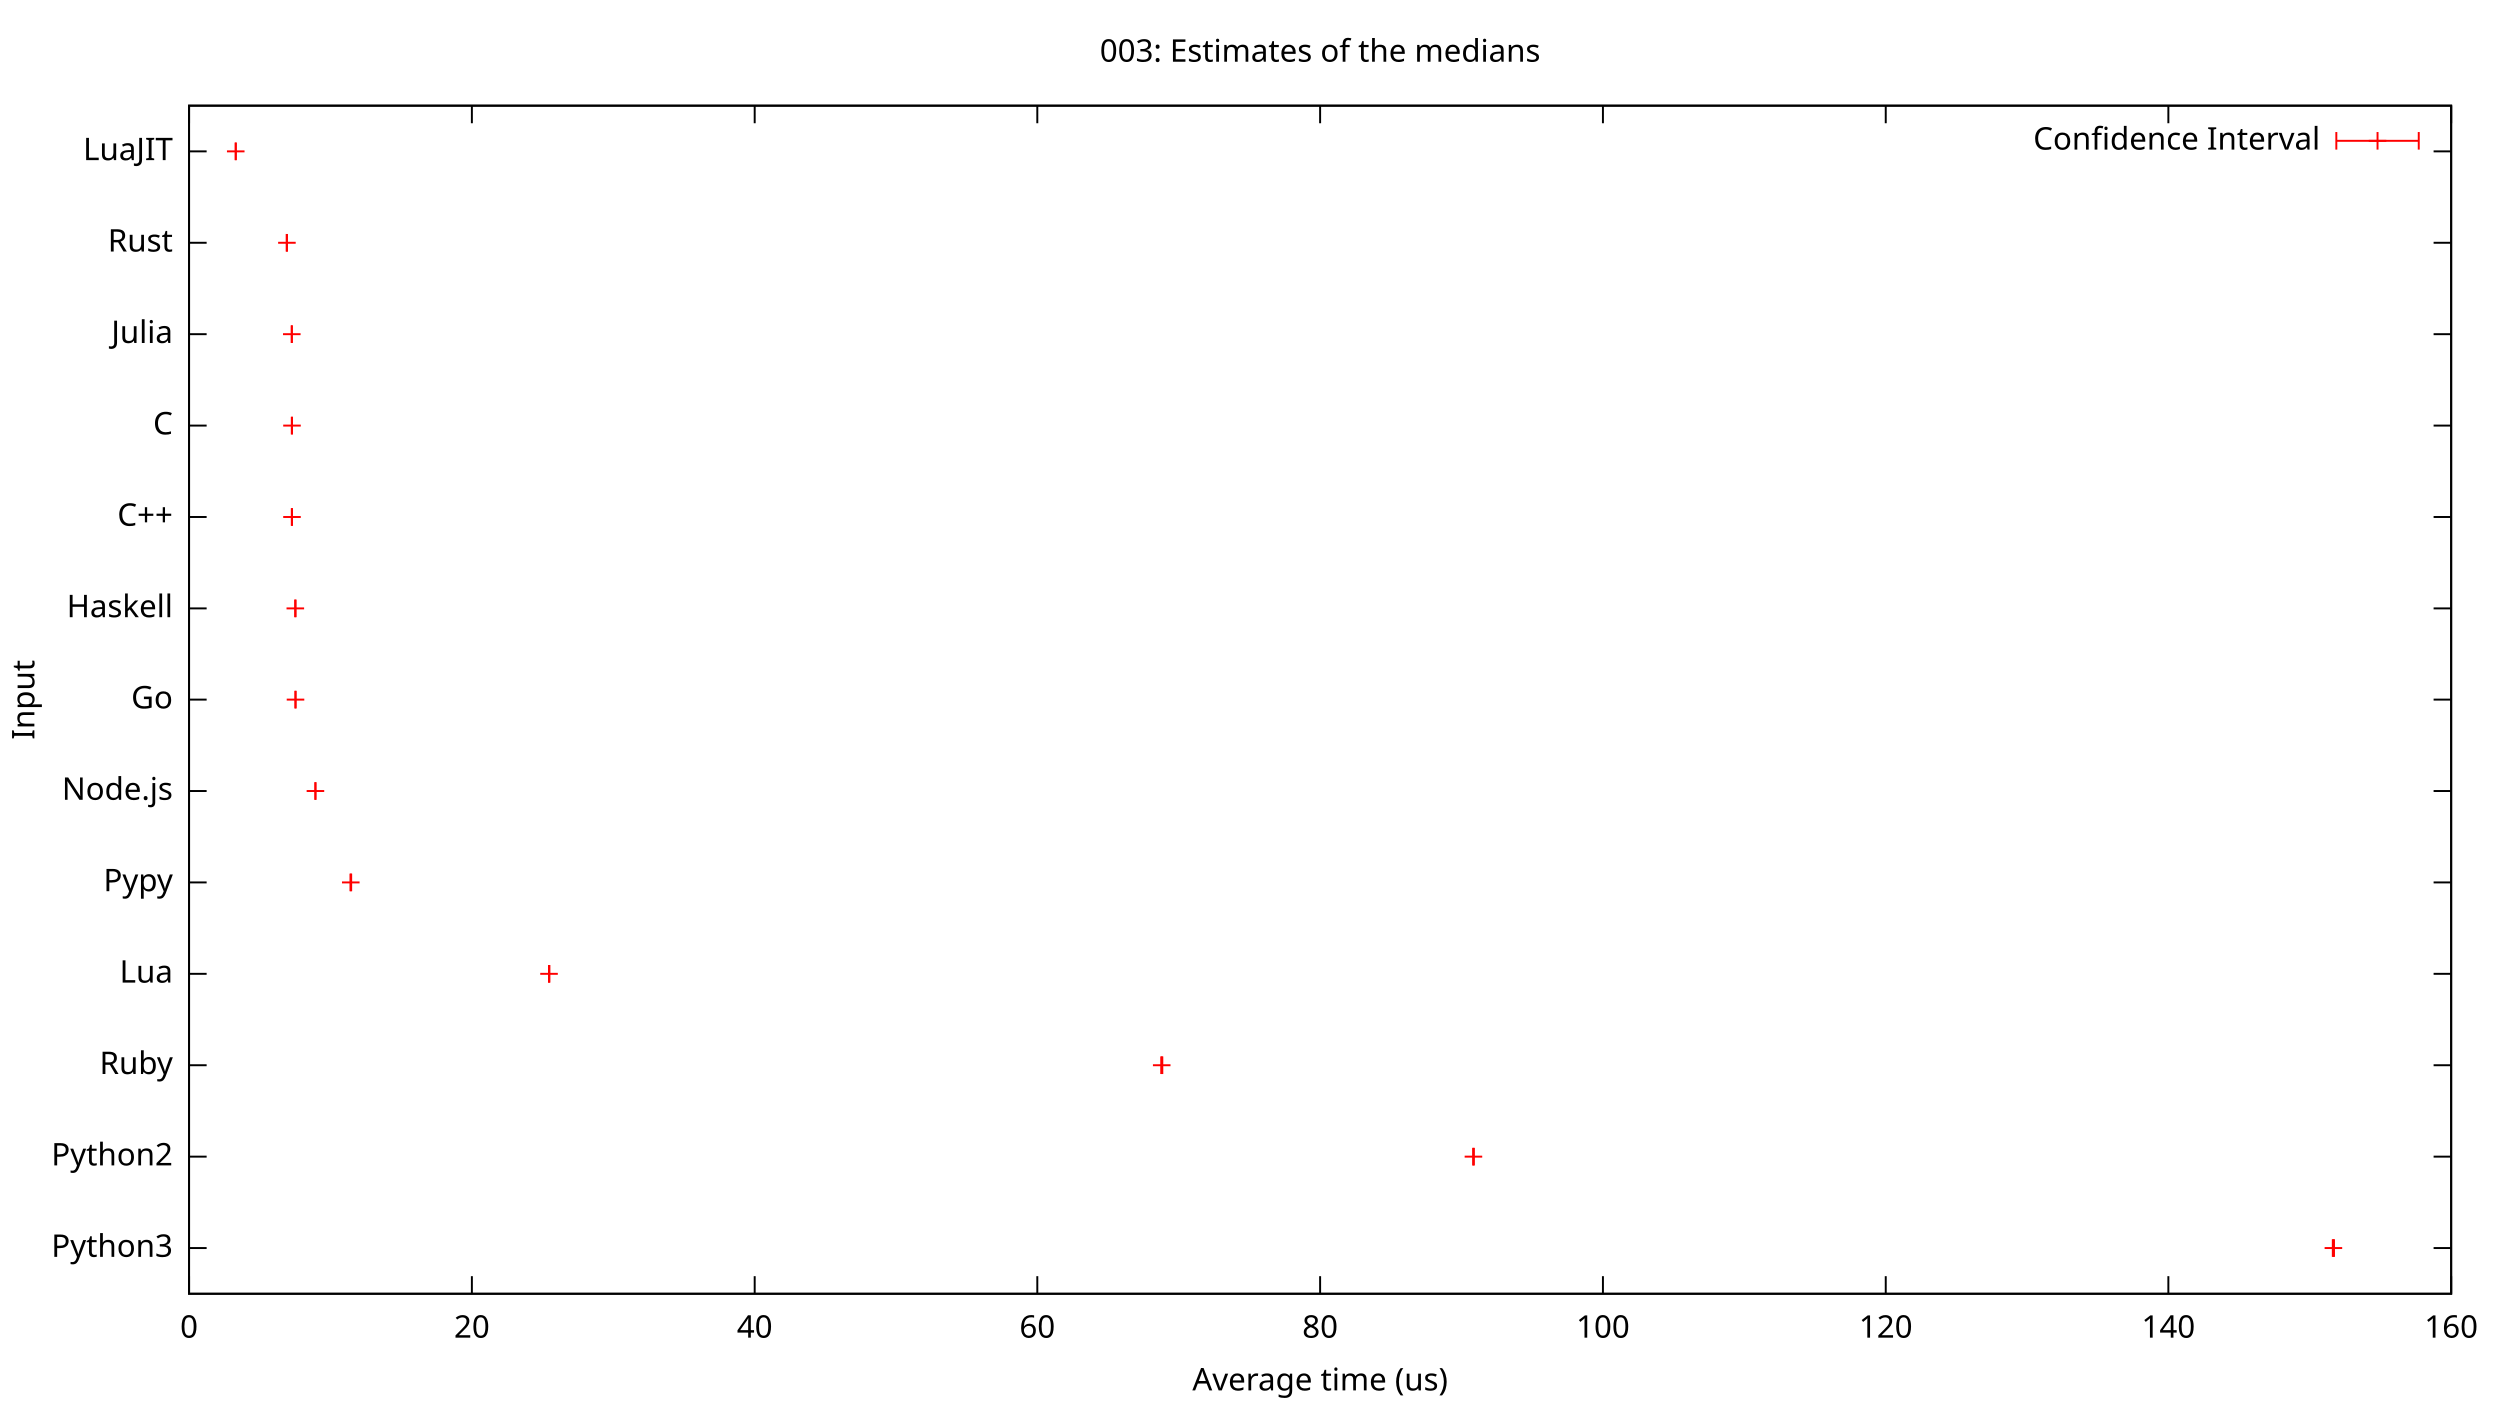
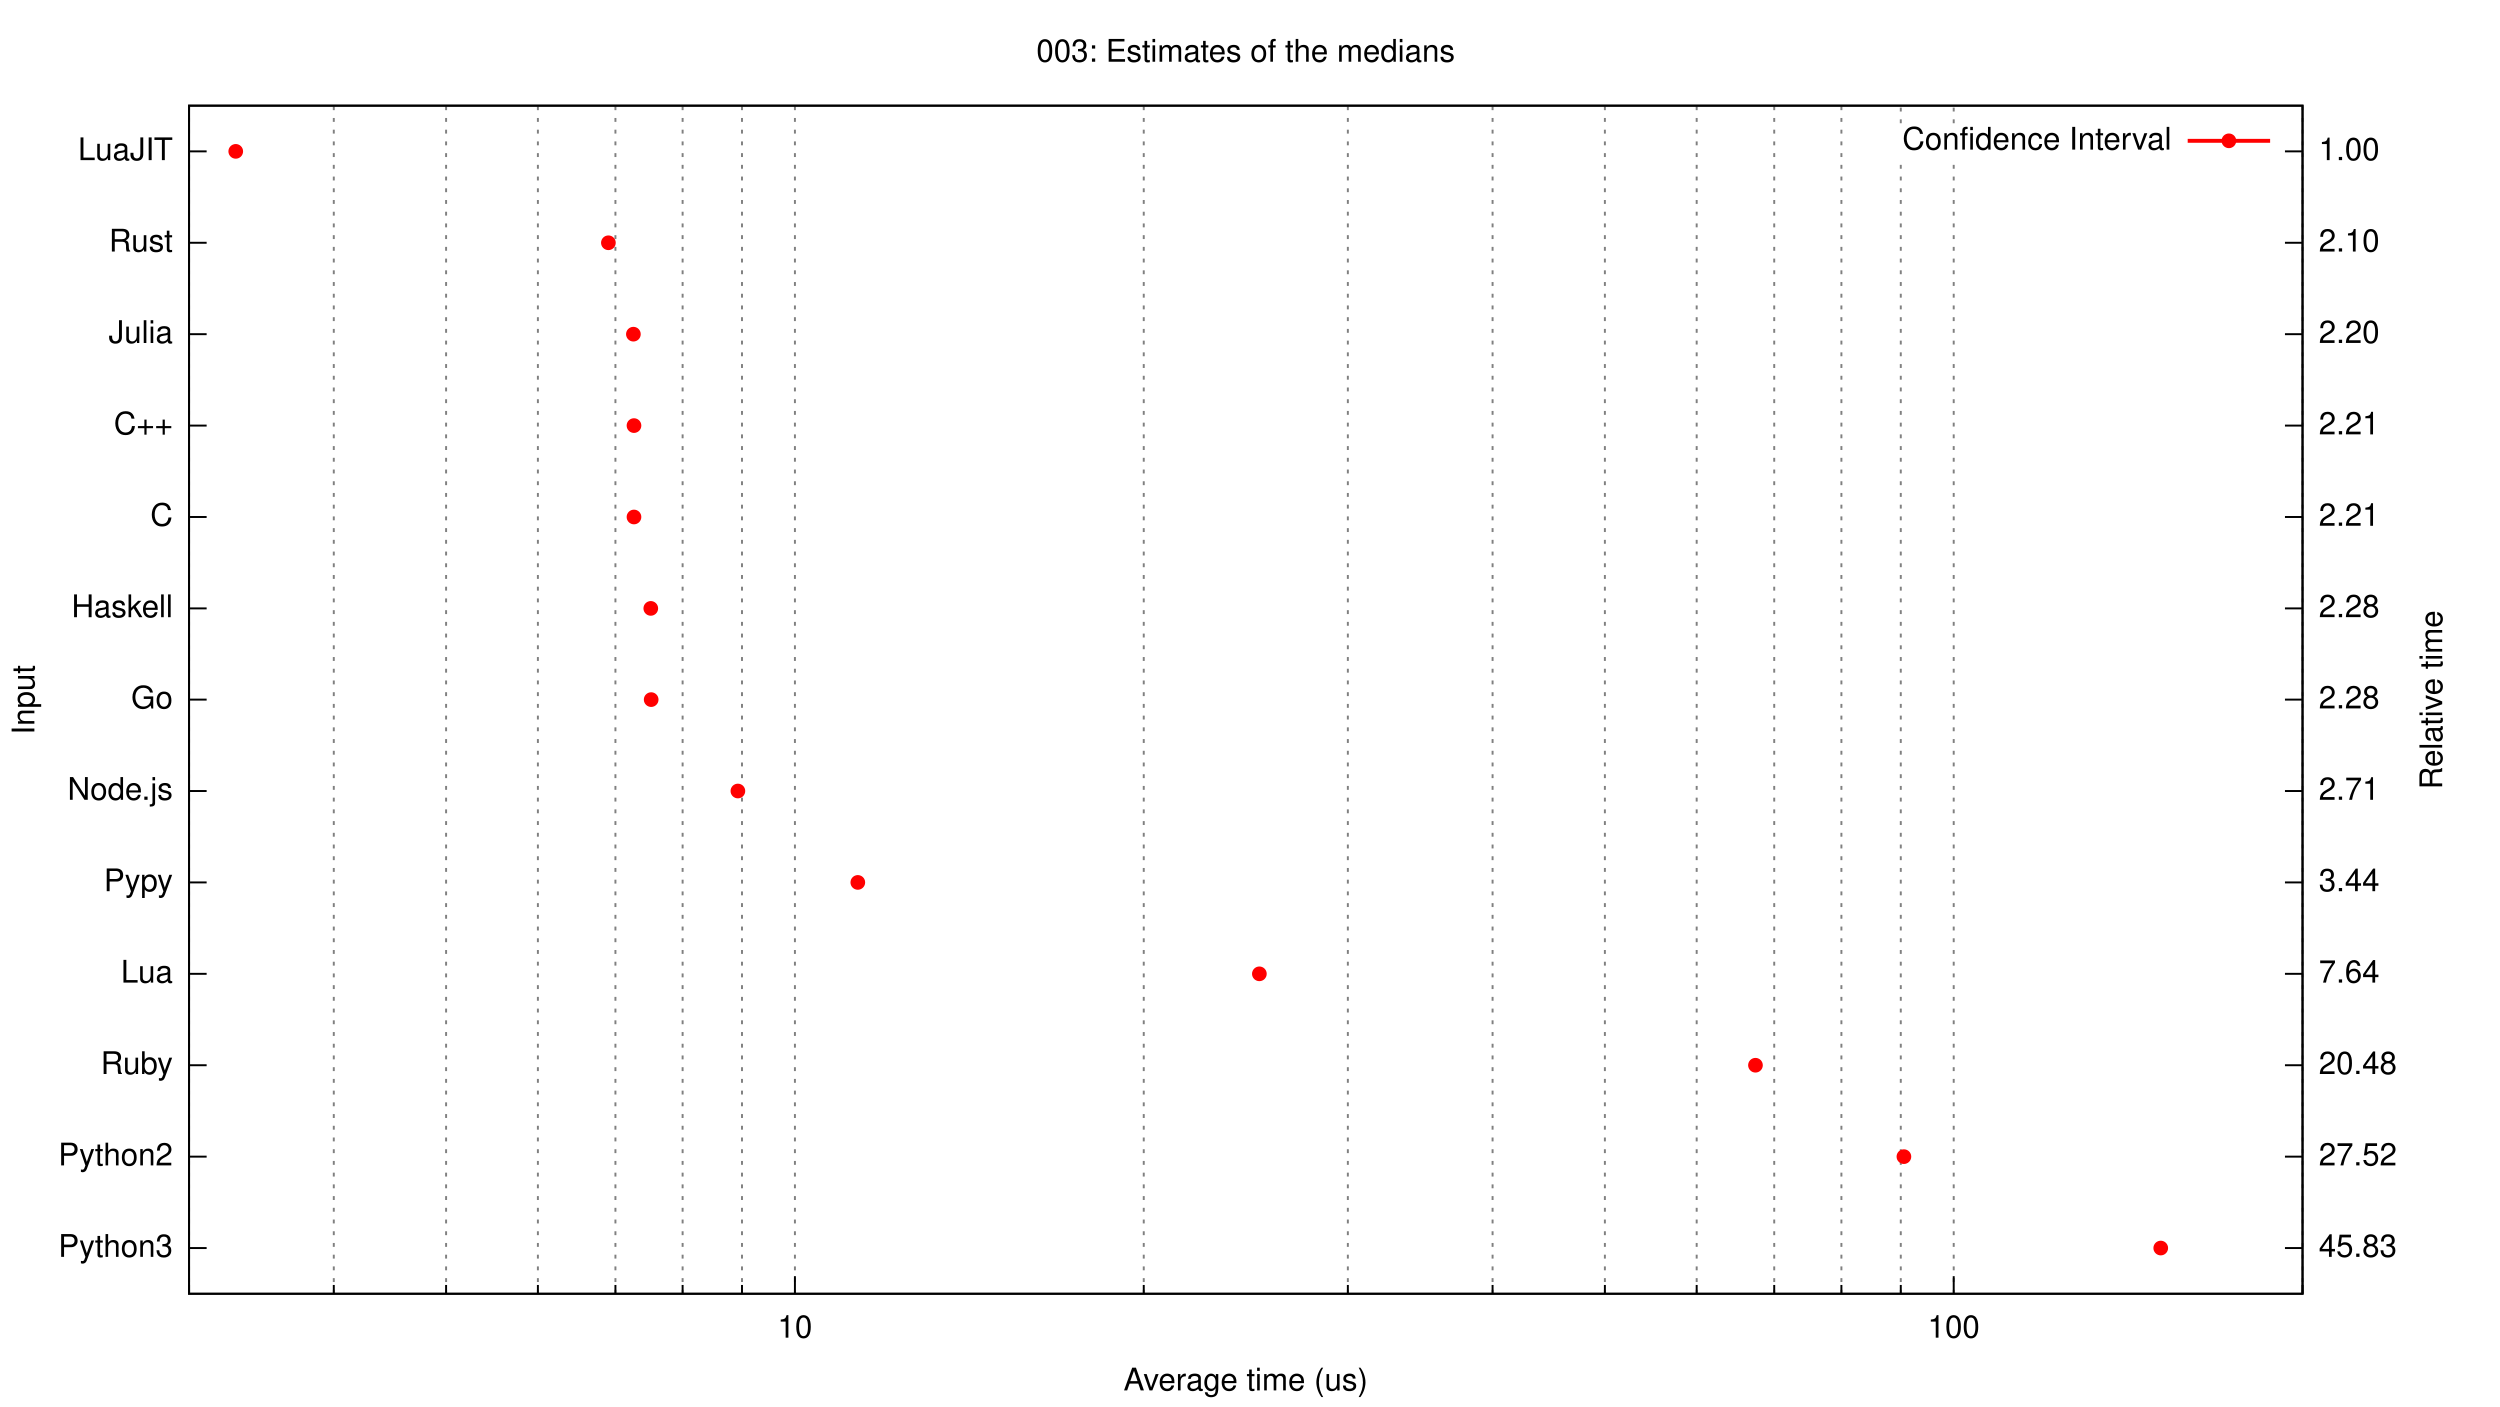
<svg xmlns="http://www.w3.org/2000/svg" xmlns:xlink="http://www.w3.org/1999/xlink" viewBox="0 0 1280 720">
  <g id="gnuplot_canvas">
    <rect x="0" y="0" width="1280" height="720" fill="none" />
    <defs>
      <circle id="gpDot" r="0.5" stroke-width="0.5" />
      <path id="gpPt0" stroke-width="0.222" stroke="currentColor" d="M-1,0 h2 M0,-1 v2" />
      <path id="gpPt1" stroke-width="0.222" stroke="currentColor" d="M-1,-1 L1,1 M1,-1 L-1,1" />
      <path id="gpPt2" stroke-width="0.222" stroke="currentColor" d="M-1,0 L1,0 M0,-1 L0,1 M-1,-1 L1,1 M-1,1 L1,-1" />
      <rect id="gpPt3" stroke-width="0.222" stroke="currentColor" x="-1" y="-1" width="2" height="2" />
      <rect id="gpPt4" stroke-width="0.222" stroke="currentColor" fill="currentColor" x="-1" y="-1" width="2" height="2" />
      <circle id="gpPt5" stroke-width="0.222" stroke="currentColor" cx="0" cy="0" r="1" />
      <use xlink:href="#gpPt5" id="gpPt6" fill="currentColor" stroke="none" />
      <path id="gpPt7" stroke-width="0.222" stroke="currentColor" d="M0,-1.33 L-1.33,0.67 L1.33,0.67 z" />
      <use xlink:href="#gpPt7" id="gpPt8" fill="currentColor" stroke="none" />
      <use xlink:href="#gpPt7" id="gpPt9" stroke="currentColor" transform="rotate(180)" />
      <use xlink:href="#gpPt9" id="gpPt10" fill="currentColor" stroke="none" />
      <use xlink:href="#gpPt3" id="gpPt11" stroke="currentColor" transform="rotate(45)" />
      <use xlink:href="#gpPt11" id="gpPt12" fill="currentColor" stroke="none" />
    </defs>
    <g style="fill:none; color:white; stroke:currentColor; stroke-width:1.00; stroke-linecap:butt; stroke-linejoin:miter">
</g>
    <g style="fill:none; color:black; stroke:currentColor; stroke-width:1.00; stroke-linecap:butt; stroke-linejoin:miter">
-       <path stroke="black" d="M96.8,639.0 L105.8,639.0 M1255.0,639.0 L1246.0,639.0  " />
-       <g transform="translate(88.5,643.5)" style="stroke:none; fill:black; font-family:Fantasque Sans Mono; font-size:12.00pt; text-anchor:end">
+       <path stroke="black" d="M96.8,639.0 L105.8,639.0  " />
+       <g transform="translate(88.5,643.5)" style="stroke:none; fill:black; font-family:Helvetica; font-size:12.00pt; text-anchor:end">
        <text>Python3</text>
      </g>
-       <path stroke="black" d="M96.8,592.2 L105.8,592.2 M1255.0,592.2 L1246.0,592.2  " />
-       <g transform="translate(88.5,596.7)" style="stroke:none; fill:black; font-family:Fantasque Sans Mono; font-size:12.00pt; text-anchor:end">
+       <path stroke="black" d="M96.8,592.2 L105.8,592.2  " />
+       <g transform="translate(88.5,596.7)" style="stroke:none; fill:black; font-family:Helvetica; font-size:12.00pt; text-anchor:end">
        <text>Python2</text>
      </g>
-       <path stroke="black" d="M96.8,545.4 L105.8,545.4 M1255.0,545.4 L1246.0,545.4  " />
-       <g transform="translate(88.5,549.9)" style="stroke:none; fill:black; font-family:Fantasque Sans Mono; font-size:12.00pt; text-anchor:end">
+       <path stroke="black" d="M96.8,545.4 L105.8,545.4  " />
+       <g transform="translate(88.5,549.9)" style="stroke:none; fill:black; font-family:Helvetica; font-size:12.00pt; text-anchor:end">
        <text>Ruby</text>
      </g>
-       <path stroke="black" d="M96.8,498.6 L105.8,498.6 M1255.0,498.6 L1246.0,498.6  " />
-       <g transform="translate(88.5,503.1)" style="stroke:none; fill:black; font-family:Fantasque Sans Mono; font-size:12.00pt; text-anchor:end">
+       <path stroke="black" d="M96.8,498.6 L105.8,498.6  " />
+       <g transform="translate(88.5,503.1)" style="stroke:none; fill:black; font-family:Helvetica; font-size:12.00pt; text-anchor:end">
        <text>Lua</text>
      </g>
-       <path stroke="black" d="M96.8,451.8 L105.8,451.8 M1255.0,451.8 L1246.0,451.8  " />
-       <g transform="translate(88.5,456.3)" style="stroke:none; fill:black; font-family:Fantasque Sans Mono; font-size:12.00pt; text-anchor:end">
+       <path stroke="black" d="M96.8,451.8 L105.8,451.8  " />
+       <g transform="translate(88.5,456.3)" style="stroke:none; fill:black; font-family:Helvetica; font-size:12.00pt; text-anchor:end">
        <text>Pypy</text>
      </g>
-       <path stroke="black" d="M96.8,405.0 L105.8,405.0 M1255.0,405.0 L1246.0,405.0  " />
-       <g transform="translate(88.5,409.5)" style="stroke:none; fill:black; font-family:Fantasque Sans Mono; font-size:12.00pt; text-anchor:end">
+       <path stroke="black" d="M96.8,405.0 L105.8,405.0  " />
+       <g transform="translate(88.5,409.5)" style="stroke:none; fill:black; font-family:Helvetica; font-size:12.00pt; text-anchor:end">
        <text>Node.js</text>
      </g>
-       <path stroke="black" d="M96.8,358.2 L105.8,358.2 M1255.0,358.2 L1246.0,358.2  " />
-       <g transform="translate(88.5,362.7)" style="stroke:none; fill:black; font-family:Fantasque Sans Mono; font-size:12.00pt; text-anchor:end">
+       <path stroke="black" d="M96.8,358.2 L105.8,358.2  " />
+       <g transform="translate(88.5,362.7)" style="stroke:none; fill:black; font-family:Helvetica; font-size:12.00pt; text-anchor:end">
        <text>Go</text>
      </g>
-       <path stroke="black" d="M96.8,311.5 L105.8,311.5 M1255.0,311.5 L1246.0,311.5  " />
-       <g transform="translate(88.5,316.0)" style="stroke:none; fill:black; font-family:Fantasque Sans Mono; font-size:12.00pt; text-anchor:end">
+       <path stroke="black" d="M96.8,311.5 L105.8,311.5  " />
+       <g transform="translate(88.5,316.0)" style="stroke:none; fill:black; font-family:Helvetica; font-size:12.00pt; text-anchor:end">
        <text>Haskell</text>
      </g>
-       <path stroke="black" d="M96.8,264.7 L105.8,264.7 M1255.0,264.7 L1246.0,264.7  " />
-       <g transform="translate(88.5,269.2)" style="stroke:none; fill:black; font-family:Fantasque Sans Mono; font-size:12.00pt; text-anchor:end">
+       <path stroke="black" d="M96.8,264.7 L105.8,264.7  " />
+       <g transform="translate(88.5,269.2)" style="stroke:none; fill:black; font-family:Helvetica; font-size:12.00pt; text-anchor:end">
+         <text>C</text>
+       </g>
+       <path stroke="black" d="M96.8,217.9 L105.8,217.9  " />
+       <g transform="translate(88.5,222.4)" style="stroke:none; fill:black; font-family:Helvetica; font-size:12.00pt; text-anchor:end">
        <text>C++</text>
      </g>
-       <path stroke="black" d="M96.8,217.9 L105.8,217.9 M1255.0,217.9 L1246.0,217.9  " />
-       <g transform="translate(88.5,222.4)" style="stroke:none; fill:black; font-family:Fantasque Sans Mono; font-size:12.00pt; text-anchor:end">
-         <text>C</text>
-       </g>
-       <path stroke="black" d="M96.8,171.1 L105.8,171.1 M1255.0,171.1 L1246.0,171.1  " />
-       <g transform="translate(88.5,175.6)" style="stroke:none; fill:black; font-family:Fantasque Sans Mono; font-size:12.00pt; text-anchor:end">
+       <path stroke="black" d="M96.8,171.1 L105.8,171.1  " />
+       <g transform="translate(88.5,175.6)" style="stroke:none; fill:black; font-family:Helvetica; font-size:12.00pt; text-anchor:end">
        <text>Julia</text>
      </g>
-       <path stroke="black" d="M96.8,124.3 L105.8,124.3 M1255.0,124.3 L1246.0,124.3  " />
-       <g transform="translate(88.5,128.8)" style="stroke:none; fill:black; font-family:Fantasque Sans Mono; font-size:12.00pt; text-anchor:end">
+       <path stroke="black" d="M96.8,124.3 L105.8,124.3  " />
+       <g transform="translate(88.5,128.8)" style="stroke:none; fill:black; font-family:Helvetica; font-size:12.00pt; text-anchor:end">
        <text>Rust</text>
      </g>
-       <path stroke="black" d="M96.8,77.5 L105.8,77.5 M1255.0,77.5 L1246.0,77.5  " />
-       <g transform="translate(88.5,82.0)" style="stroke:none; fill:black; font-family:Fantasque Sans Mono; font-size:12.00pt; text-anchor:end">
+       <path stroke="black" d="M96.8,77.5 L105.8,77.5  " />
+       <g transform="translate(88.5,82.0)" style="stroke:none; fill:black; font-family:Helvetica; font-size:12.00pt; text-anchor:end">
        <text>LuaJIT</text>
      </g>
-       <path stroke="black" d="M96.8,662.4 L96.8,653.4 M96.8,54.1 L96.8,63.1  " />
-       <g transform="translate(96.8,684.9)" style="stroke:none; fill:black; font-family:Fantasque Sans Mono; font-size:12.00pt; text-anchor:middle">
-         <text> 0</text>
-       </g>
-       <path stroke="black" d="M241.6,662.4 L241.6,653.4 M241.6,54.1 L241.6,63.1  " />
-       <g transform="translate(241.6,684.9)" style="stroke:none; fill:black; font-family:Fantasque Sans Mono; font-size:12.00pt; text-anchor:middle">
-         <text> 20</text>
-       </g>
-       <path stroke="black" d="M386.4,662.4 L386.4,653.4 M386.4,54.1 L386.4,63.1  " />
-       <g transform="translate(386.4,684.9)" style="stroke:none; fill:black; font-family:Fantasque Sans Mono; font-size:12.00pt; text-anchor:middle">
-         <text> 40</text>
-       </g>
-       <path stroke="black" d="M531.1,662.4 L531.1,653.4 M531.1,54.1 L531.1,63.1  " />
-       <g transform="translate(531.1,684.9)" style="stroke:none; fill:black; font-family:Fantasque Sans Mono; font-size:12.00pt; text-anchor:middle">
-         <text> 60</text>
-       </g>
-       <path stroke="black" d="M675.9,662.4 L675.9,653.4 M675.9,54.1 L675.9,63.1  " />
-       <g transform="translate(675.9,684.9)" style="stroke:none; fill:black; font-family:Fantasque Sans Mono; font-size:12.00pt; text-anchor:middle">
-         <text> 80</text>
-       </g>
-       <path stroke="black" d="M820.7,662.4 L820.7,653.4 M820.7,54.1 L820.7,63.1  " />
-       <g transform="translate(820.7,684.9)" style="stroke:none; fill:black; font-family:Fantasque Sans Mono; font-size:12.00pt; text-anchor:middle">
+     </g>
+     <g style="fill:none; color:gray; stroke:currentColor; stroke-width:1.00; stroke-linecap:butt; stroke-linejoin:miter">
+       <path stroke="gray" stroke-dasharray=" 2,4" class="gridline" d="M96.8,662.4 L96.8,54.1  " />
+     </g>
+     <g style="fill:none; color:black; stroke:currentColor; stroke-width:1.00; stroke-linecap:butt; stroke-linejoin:miter">
+       <path stroke="black" d="M96.8,662.4 L96.8,657.9  " />
+     </g>
+     <g style="fill:none; color:gray; stroke:currentColor; stroke-width:1.00; stroke-linecap:butt; stroke-linejoin:miter">
+       <path stroke="gray" stroke-dasharray=" 2,4" class="gridline" d="M170.9,662.4 L170.9,54.1  " />
+     </g>
+     <g style="fill:none; color:black; stroke:currentColor; stroke-width:1.00; stroke-linecap:butt; stroke-linejoin:miter">
+       <path stroke="black" d="M170.9,662.4 L170.9,657.9  " />
+     </g>
+     <g style="fill:none; color:gray; stroke:currentColor; stroke-width:1.00; stroke-linecap:butt; stroke-linejoin:miter">
+       <path stroke="gray" stroke-dasharray=" 2,4" class="gridline" d="M228.4,662.4 L228.4,54.1  " />
+     </g>
+     <g style="fill:none; color:black; stroke:currentColor; stroke-width:1.00; stroke-linecap:butt; stroke-linejoin:miter">
+       <path stroke="black" d="M228.4,662.4 L228.4,657.9  " />
+     </g>
+     <g style="fill:none; color:gray; stroke:currentColor; stroke-width:1.00; stroke-linecap:butt; stroke-linejoin:miter">
+       <path stroke="gray" stroke-dasharray=" 2,4" class="gridline" d="M275.4,662.4 L275.4,54.1  " />
+     </g>
+     <g style="fill:none; color:black; stroke:currentColor; stroke-width:1.00; stroke-linecap:butt; stroke-linejoin:miter">
+       <path stroke="black" d="M275.4,662.4 L275.4,657.9  " />
+     </g>
+     <g style="fill:none; color:gray; stroke:currentColor; stroke-width:1.00; stroke-linecap:butt; stroke-linejoin:miter">
+       <path stroke="gray" stroke-dasharray=" 2,4" class="gridline" d="M315.1,662.4 L315.1,54.1  " />
+     </g>
+     <g style="fill:none; color:black; stroke:currentColor; stroke-width:1.00; stroke-linecap:butt; stroke-linejoin:miter">
+       <path stroke="black" d="M315.1,662.4 L315.1,657.9  " />
+     </g>
+     <g style="fill:none; color:gray; stroke:currentColor; stroke-width:1.00; stroke-linecap:butt; stroke-linejoin:miter">
+       <path stroke="gray" stroke-dasharray=" 2,4" class="gridline" d="M349.5,662.4 L349.5,54.1  " />
+     </g>
+     <g style="fill:none; color:black; stroke:currentColor; stroke-width:1.00; stroke-linecap:butt; stroke-linejoin:miter">
+       <path stroke="black" d="M349.5,662.4 L349.5,657.9  " />
+     </g>
+     <g style="fill:none; color:gray; stroke:currentColor; stroke-width:1.00; stroke-linecap:butt; stroke-linejoin:miter">
+       <path stroke="gray" stroke-dasharray=" 2,4" class="gridline" d="M379.9,662.4 L379.9,54.1  " />
+     </g>
+     <g style="fill:none; color:black; stroke:currentColor; stroke-width:1.00; stroke-linecap:butt; stroke-linejoin:miter">
+       <path stroke="black" d="M379.9,662.4 L379.9,657.9  " />
+     </g>
+     <g style="fill:none; color:gray; stroke:currentColor; stroke-width:1.00; stroke-linecap:butt; stroke-linejoin:miter">
+       <path stroke="gray" stroke-dasharray=" 2,4" class="gridline" d="M407.0,662.4 L407.0,54.1  " />
+     </g>
+     <g style="fill:none; color:black; stroke:currentColor; stroke-width:1.00; stroke-linecap:butt; stroke-linejoin:miter">
+       <path stroke="black" d="M407.0,662.4 L407.0,653.4  " />
+       <g transform="translate(407.0,684.9)" style="stroke:none; fill:black; font-family:Helvetica; font-size:12.00pt; text-anchor:middle">
+         <text> 10</text>
+       </g>
+     </g>
+     <g style="fill:none; color:gray; stroke:currentColor; stroke-width:1.00; stroke-linecap:butt; stroke-linejoin:miter">
+       <path stroke="gray" stroke-dasharray=" 2,4" class="gridline" d="M585.6,662.4 L585.6,54.1  " />
+     </g>
+     <g style="fill:none; color:black; stroke:currentColor; stroke-width:1.00; stroke-linecap:butt; stroke-linejoin:miter">
+       <path stroke="black" d="M585.6,662.4 L585.6,657.9  " />
+     </g>
+     <g style="fill:none; color:gray; stroke:currentColor; stroke-width:1.00; stroke-linecap:butt; stroke-linejoin:miter">
+       <path stroke="gray" stroke-dasharray=" 2,4" class="gridline" d="M690.1,662.4 L690.1,54.1  " />
+     </g>
+     <g style="fill:none; color:black; stroke:currentColor; stroke-width:1.00; stroke-linecap:butt; stroke-linejoin:miter">
+       <path stroke="black" d="M690.1,662.4 L690.1,657.9  " />
+     </g>
+     <g style="fill:none; color:gray; stroke:currentColor; stroke-width:1.00; stroke-linecap:butt; stroke-linejoin:miter">
+       <path stroke="gray" stroke-dasharray=" 2,4" class="gridline" d="M764.2,662.4 L764.2,54.1  " />
+     </g>
+     <g style="fill:none; color:black; stroke:currentColor; stroke-width:1.00; stroke-linecap:butt; stroke-linejoin:miter">
+       <path stroke="black" d="M764.2,662.4 L764.2,657.9  " />
+     </g>
+     <g style="fill:none; color:gray; stroke:currentColor; stroke-width:1.00; stroke-linecap:butt; stroke-linejoin:miter">
+       <path stroke="gray" stroke-dasharray=" 2,4" class="gridline" d="M821.7,662.4 L821.7,54.1  " />
+     </g>
+     <g style="fill:none; color:black; stroke:currentColor; stroke-width:1.00; stroke-linecap:butt; stroke-linejoin:miter">
+       <path stroke="black" d="M821.7,662.4 L821.7,657.9  " />
+     </g>
+     <g style="fill:none; color:gray; stroke:currentColor; stroke-width:1.00; stroke-linecap:butt; stroke-linejoin:miter">
+       <path stroke="gray" stroke-dasharray=" 2,4" class="gridline" d="M868.7,662.4 L868.7,54.1  " />
+     </g>
+     <g style="fill:none; color:black; stroke:currentColor; stroke-width:1.00; stroke-linecap:butt; stroke-linejoin:miter">
+       <path stroke="black" d="M868.7,662.4 L868.7,657.9  " />
+     </g>
+     <g style="fill:none; color:gray; stroke:currentColor; stroke-width:1.00; stroke-linecap:butt; stroke-linejoin:miter">
+       <path stroke="gray" stroke-dasharray=" 2,4" class="gridline" d="M908.4,662.4 L908.4,54.1  " />
+     </g>
+     <g style="fill:none; color:black; stroke:currentColor; stroke-width:1.00; stroke-linecap:butt; stroke-linejoin:miter">
+       <path stroke="black" d="M908.4,662.4 L908.4,657.9  " />
+     </g>
+     <g style="fill:none; color:gray; stroke:currentColor; stroke-width:1.00; stroke-linecap:butt; stroke-linejoin:miter">
+       <path stroke="gray" stroke-dasharray=" 2,4" class="gridline" d="M942.8,662.4 L942.8,54.1  " />
+     </g>
+     <g style="fill:none; color:black; stroke:currentColor; stroke-width:1.00; stroke-linecap:butt; stroke-linejoin:miter">
+       <path stroke="black" d="M942.8,662.4 L942.8,657.9  " />
+     </g>
+     <g style="fill:none; color:gray; stroke:currentColor; stroke-width:1.00; stroke-linecap:butt; stroke-linejoin:miter">
+       <path stroke="gray" stroke-dasharray=" 2,4" class="gridline" d="M973.2,662.4 L973.2,81.1 M973.2,63.1 L973.2,54.1  " />
+     </g>
+     <g style="fill:none; color:black; stroke:currentColor; stroke-width:1.00; stroke-linecap:butt; stroke-linejoin:miter">
+       <path stroke="black" d="M973.2,662.4 L973.2,657.9  " />
+     </g>
+     <g style="fill:none; color:gray; stroke:currentColor; stroke-width:1.00; stroke-linecap:butt; stroke-linejoin:miter">
+       <path stroke="gray" stroke-dasharray=" 2,4" class="gridline" d="M1000.3,662.4 L1000.3,81.1 M1000.3,63.1 L1000.3,54.1  " />
+     </g>
+     <g style="fill:none; color:black; stroke:currentColor; stroke-width:1.00; stroke-linecap:butt; stroke-linejoin:miter">
+       <path stroke="black" d="M1000.3,662.4 L1000.3,653.4  " />
+       <g transform="translate(1000.3,684.9)" style="stroke:none; fill:black; font-family:Helvetica; font-size:12.00pt; text-anchor:middle">
        <text> 100</text>
      </g>
-       <path stroke="black" d="M965.5,662.4 L965.5,653.4 M965.5,54.1 L965.5,63.1  " />
-       <g transform="translate(965.5,684.9)" style="stroke:none; fill:black; font-family:Fantasque Sans Mono; font-size:12.00pt; text-anchor:middle">
-         <text> 120</text>
-       </g>
-       <path stroke="black" d="M1110.2,662.4 L1110.2,653.4 M1110.2,54.1 L1110.2,63.1  " />
-       <g transform="translate(1110.2,684.9)" style="stroke:none; fill:black; font-family:Fantasque Sans Mono; font-size:12.00pt; text-anchor:middle">
-         <text> 140</text>
-       </g>
-       <path stroke="black" d="M1255.0,662.4 L1255.0,653.4 M1255.0,54.1 L1255.0,63.1  " />
-       <g transform="translate(1255.0,684.9)" style="stroke:none; fill:black; font-family:Fantasque Sans Mono; font-size:12.00pt; text-anchor:middle">
-         <text> 160</text>
-       </g>
-       <path stroke="black" d="M96.8,54.1 L96.8,662.4 L1255.0,662.4 L1255.0,54.1 L96.8,54.1 Z  " />
-       <g transform="translate(17.6,358.3) rotate(270)" style="stroke:none; fill:black; font-family:Fantasque Sans Mono; font-size:12.00pt; text-anchor:middle">
+     </g>
+     <g style="fill:none; color:gray; stroke:currentColor; stroke-width:1.00; stroke-linecap:butt; stroke-linejoin:miter">
+       <path stroke="gray" stroke-dasharray=" 2,4" class="gridline" d="M1178.9,662.4 L1178.9,54.1  " />
+     </g>
+     <g style="fill:none; color:black; stroke:currentColor; stroke-width:1.00; stroke-linecap:butt; stroke-linejoin:miter">
+       <path stroke="black" d="M1178.9,662.4 L1178.9,657.9 M1178.9,639.0 L1169.9,639.0  " />
+       <g transform="translate(1187.2,643.5)" style="stroke:none; fill:black; font-family:Helvetica; font-size:12.00pt; text-anchor:start">
+         <text>45.83</text>
+       </g>
+       <path stroke="black" d="M1178.9,592.2 L1169.9,592.2  " />
+       <g transform="translate(1187.2,596.7)" style="stroke:none; fill:black; font-family:Helvetica; font-size:12.00pt; text-anchor:start">
+         <text>27.52</text>
+       </g>
+       <path stroke="black" d="M1178.9,545.4 L1169.9,545.4  " />
+       <g transform="translate(1187.2,549.9)" style="stroke:none; fill:black; font-family:Helvetica; font-size:12.00pt; text-anchor:start">
+         <text>20.48</text>
+       </g>
+       <path stroke="black" d="M1178.9,498.6 L1169.9,498.6  " />
+       <g transform="translate(1187.2,503.1)" style="stroke:none; fill:black; font-family:Helvetica; font-size:12.00pt; text-anchor:start">
+         <text>7.64</text>
+       </g>
+       <path stroke="black" d="M1178.9,451.8 L1169.9,451.8  " />
+       <g transform="translate(1187.2,456.3)" style="stroke:none; fill:black; font-family:Helvetica; font-size:12.00pt; text-anchor:start">
+         <text>3.44</text>
+       </g>
+       <path stroke="black" d="M1178.9,405.0 L1169.9,405.0  " />
+       <g transform="translate(1187.2,409.5)" style="stroke:none; fill:black; font-family:Helvetica; font-size:12.00pt; text-anchor:start">
+         <text>2.71</text>
+       </g>
+       <path stroke="black" d="M1178.9,358.2 L1169.9,358.2  " />
+       <g transform="translate(1187.2,362.7)" style="stroke:none; fill:black; font-family:Helvetica; font-size:12.00pt; text-anchor:start">
+         <text>2.28</text>
+       </g>
+       <path stroke="black" d="M1178.9,311.5 L1169.9,311.5  " />
+       <g transform="translate(1187.2,316.0)" style="stroke:none; fill:black; font-family:Helvetica; font-size:12.00pt; text-anchor:start">
+         <text>2.28</text>
+       </g>
+       <path stroke="black" d="M1178.9,264.7 L1169.9,264.7  " />
+       <g transform="translate(1187.2,269.2)" style="stroke:none; fill:black; font-family:Helvetica; font-size:12.00pt; text-anchor:start">
+         <text>2.21</text>
+       </g>
+       <path stroke="black" d="M1178.9,217.9 L1169.9,217.9  " />
+       <g transform="translate(1187.2,222.4)" style="stroke:none; fill:black; font-family:Helvetica; font-size:12.00pt; text-anchor:start">
+         <text>2.21</text>
+       </g>
+       <path stroke="black" d="M1178.9,171.1 L1169.9,171.1  " />
+       <g transform="translate(1187.2,175.6)" style="stroke:none; fill:black; font-family:Helvetica; font-size:12.00pt; text-anchor:start">
+         <text>2.20</text>
+       </g>
+       <path stroke="black" d="M1178.9,124.3 L1169.9,124.3  " />
+       <g transform="translate(1187.2,128.8)" style="stroke:none; fill:black; font-family:Helvetica; font-size:12.00pt; text-anchor:start">
+         <text>2.10</text>
+       </g>
+       <path stroke="black" d="M1178.9,77.5 L1169.9,77.5  " />
+       <g transform="translate(1187.2,82.0)" style="stroke:none; fill:black; font-family:Helvetica; font-size:12.00pt; text-anchor:start">
+         <text>1.00</text>
+       </g>
+       <path stroke="black" d="M96.8,54.1 L96.8,662.4 L1178.9,662.4 L1178.9,54.1 L96.8,54.1 Z  " />
+       <g transform="translate(17.6,358.3) rotate(270)" style="stroke:none; fill:black; font-family:Helvetica; font-size:12.00pt; text-anchor:middle">
        <text>Input</text>
      </g>
-       <g transform="translate(675.9,711.9)" style="stroke:none; fill:black; font-family:Fantasque Sans Mono; font-size:12.00pt; text-anchor:middle">
+       <g transform="translate(1250.4,358.3) rotate(270)" style="stroke:none; fill:black; font-family:Helvetica; font-size:12.00pt; text-anchor:middle">
+         <text>Relative time</text>
+       </g>
+       <g transform="translate(637.8,711.9)" style="stroke:none; fill:black; font-family:Helvetica; font-size:12.00pt; text-anchor:middle">
        <text>Average time (us)</text>
      </g>
-       <g transform="translate(675.9,31.6)" style="stroke:none; fill:black; font-family:Fantasque Sans Mono; font-size:12.00pt; text-anchor:middle">
+       <g transform="translate(637.8,31.6)" style="stroke:none; fill:black; font-family:Helvetica; font-size:12.00pt; text-anchor:middle">
        <text>003: Estimates of the medians</text>
      </g>
    </g>
    <g id="gnuplot_plot_1">
-       <g style="fill:none; color:red; stroke:currentColor; stroke-width:1.00; stroke-linecap:butt; stroke-linejoin:miter">
-         <g transform="translate(1187.9,76.6)" style="stroke:none; fill:black; font-family:Fantasque Sans Mono; font-size:12.00pt; text-anchor:end">
+       <g style="fill:none; color:white; stroke:black; stroke-width:2.00; stroke-linecap:butt; stroke-linejoin:miter">
+ </g>
+       <g style="fill:none; color:red; stroke:currentColor; stroke-width:2.00; stroke-linecap:butt; stroke-linejoin:miter">
+         <g transform="translate(1111.8,76.6)" style="stroke:none; fill:black; font-family:Helvetica; font-size:12.00pt; text-anchor:end">
          <text>Confidence Interval</text>
        </g>
-         <path d="M1196.2,72.1 L1238.4,72.1 M1196.2,67.6 L1196.2,76.6 M1238.4,67.6 L1238.4,76.6 M1194.4,639.0 L1195.0,639.0    M1194.4,643.5 L1194.4,634.5 M1195.0,643.5 L1195.0,634.5 M754.3,592.2 L754.6,592.2 M754.3,596.7 L754.3,587.7    M754.6,596.7 L754.6,587.7 M594.6,545.4 L595.1,545.4 M594.6,549.9 L594.6,540.9 M595.1,549.9 L595.1,540.9    M281.1,498.6 L281.3,498.6 M281.1,503.1 L281.1,494.1 M281.3,503.1 L281.3,494.1 M179.5,451.8 L179.8,451.8    M179.5,456.3 L179.5,447.3 M179.8,456.3 L179.8,447.3 M161.5,405.0 M161.5,409.5 L161.5,400.5 M161.5,409.5    L161.5,400.5 M151.3,358.2 M151.3,362.7 L151.3,353.7 M151.3,362.7 L151.3,353.7 M151.2,311.5 L151.3,311.5    M151.2,316.0 L151.2,307.0 M151.3,316.0 L151.3,307.0 M149.4,264.7 L149.5,264.7 M149.4,269.2 L149.4,260.2    M149.5,269.2 L149.5,260.2 M149.4,217.9 L149.5,217.9 M149.4,222.4 L149.4,213.4 M149.5,222.4 L149.5,213.4    M149.4,171.1 M149.4,175.6 L149.4,166.6 M149.4,175.6 L149.4,166.6 M146.8,124.3 L146.9,124.3 M146.8,128.8    L146.8,119.8 M146.9,128.8 L146.9,119.8 M120.7,77.5 M120.7,82.0 L120.7,73.0 M120.7,82.0 L120.7,73.0     " />
-         <use xlink:href="#gpPt0" transform="translate(1194.7,639.0) scale(4.50)" />
-         <use xlink:href="#gpPt0" transform="translate(754.4,592.2) scale(4.50)" />
-         <use xlink:href="#gpPt0" transform="translate(594.8,545.4) scale(4.50)" />
-         <use xlink:href="#gpPt0" transform="translate(281.1,498.6) scale(4.50)" />
-         <use xlink:href="#gpPt0" transform="translate(179.6,451.8) scale(4.50)" />
-         <use xlink:href="#gpPt0" transform="translate(161.5,405.0) scale(4.50)" />
-         <use xlink:href="#gpPt0" transform="translate(151.3,358.2) scale(4.50)" />
-         <use xlink:href="#gpPt0" transform="translate(151.2,311.5) scale(4.50)" />
-         <use xlink:href="#gpPt0" transform="translate(149.5,264.7) scale(4.50)" />
-         <use xlink:href="#gpPt0" transform="translate(149.5,217.9) scale(4.50)" />
-         <use xlink:href="#gpPt0" transform="translate(149.4,171.1) scale(4.50)" />
-         <use xlink:href="#gpPt0" transform="translate(146.9,124.3) scale(4.50)" />
-         <use xlink:href="#gpPt0" transform="translate(120.7,77.5) scale(4.50)" />
-         <use xlink:href="#gpPt0" transform="translate(1217.3,72.1) scale(4.50)" />
-       </g>
-     </g>
-     <g style="fill:none; color:black; stroke:currentColor; stroke-width:1.00; stroke-linecap:butt; stroke-linejoin:miter">
-       <path stroke="black" d="M96.8,54.1 L96.8,662.4 L1255.0,662.4 L1255.0,54.1 L96.8,54.1 Z  " />
+         <path d="M1120.1,72.1 L1162.3,72.1 M1106.3,639.0 M974.8,592.2 M898.7,545.4 L898.8,545.4 M644.8,498.6 M439.2,451.8    L439.3,451.8 M377.7,405.0 L377.8,405.0 M333.3,358.2 L333.4,358.2 M333.1,311.5 L333.2,311.5 M324.5,264.7    L324.6,264.7 M324.5,217.9 L324.6,217.9 M324.3,171.1 L324.4,171.1 M311.1,124.3 L311.6,124.3 M120.7,77.5     " />
+         <use xlink:href="#gpPt6" transform="translate(1106.3,639.0) scale(3.38)" />
+         <use xlink:href="#gpPt6" transform="translate(974.8,592.2) scale(3.38)" />
+         <use xlink:href="#gpPt6" transform="translate(898.8,545.4) scale(3.38)" />
+         <use xlink:href="#gpPt6" transform="translate(644.8,498.6) scale(3.38)" />
+         <use xlink:href="#gpPt6" transform="translate(439.2,451.8) scale(3.38)" />
+         <use xlink:href="#gpPt6" transform="translate(377.8,405.0) scale(3.38)" />
+         <use xlink:href="#gpPt6" transform="translate(333.4,358.2) scale(3.38)" />
+         <use xlink:href="#gpPt6" transform="translate(333.2,311.5) scale(3.38)" />
+         <use xlink:href="#gpPt6" transform="translate(324.6,264.7) scale(3.38)" />
+         <use xlink:href="#gpPt6" transform="translate(324.6,217.9) scale(3.38)" />
+         <use xlink:href="#gpPt6" transform="translate(324.3,171.1) scale(3.38)" />
+         <use xlink:href="#gpPt6" transform="translate(311.5,124.3) scale(3.38)" />
+         <use xlink:href="#gpPt6" transform="translate(120.7,77.5) scale(3.38)" />
+         <use xlink:href="#gpPt6" transform="translate(1141.2,72.1) scale(3.38)" />
+       </g>
+     </g>
+     <g style="fill:none; color:white; stroke:currentColor; stroke-width:1.00; stroke-linecap:butt; stroke-linejoin:miter">
+ </g>
+     <g style="fill:none; color:black; stroke:currentColor; stroke-width:1.00; stroke-linecap:butt; stroke-linejoin:miter">
+       <path stroke="black" d="M96.8,54.1 L96.8,662.4 L1178.9,662.4 L1178.9,54.1 L96.8,54.1 Z  " />
    </g>
  </g>
</svg>
